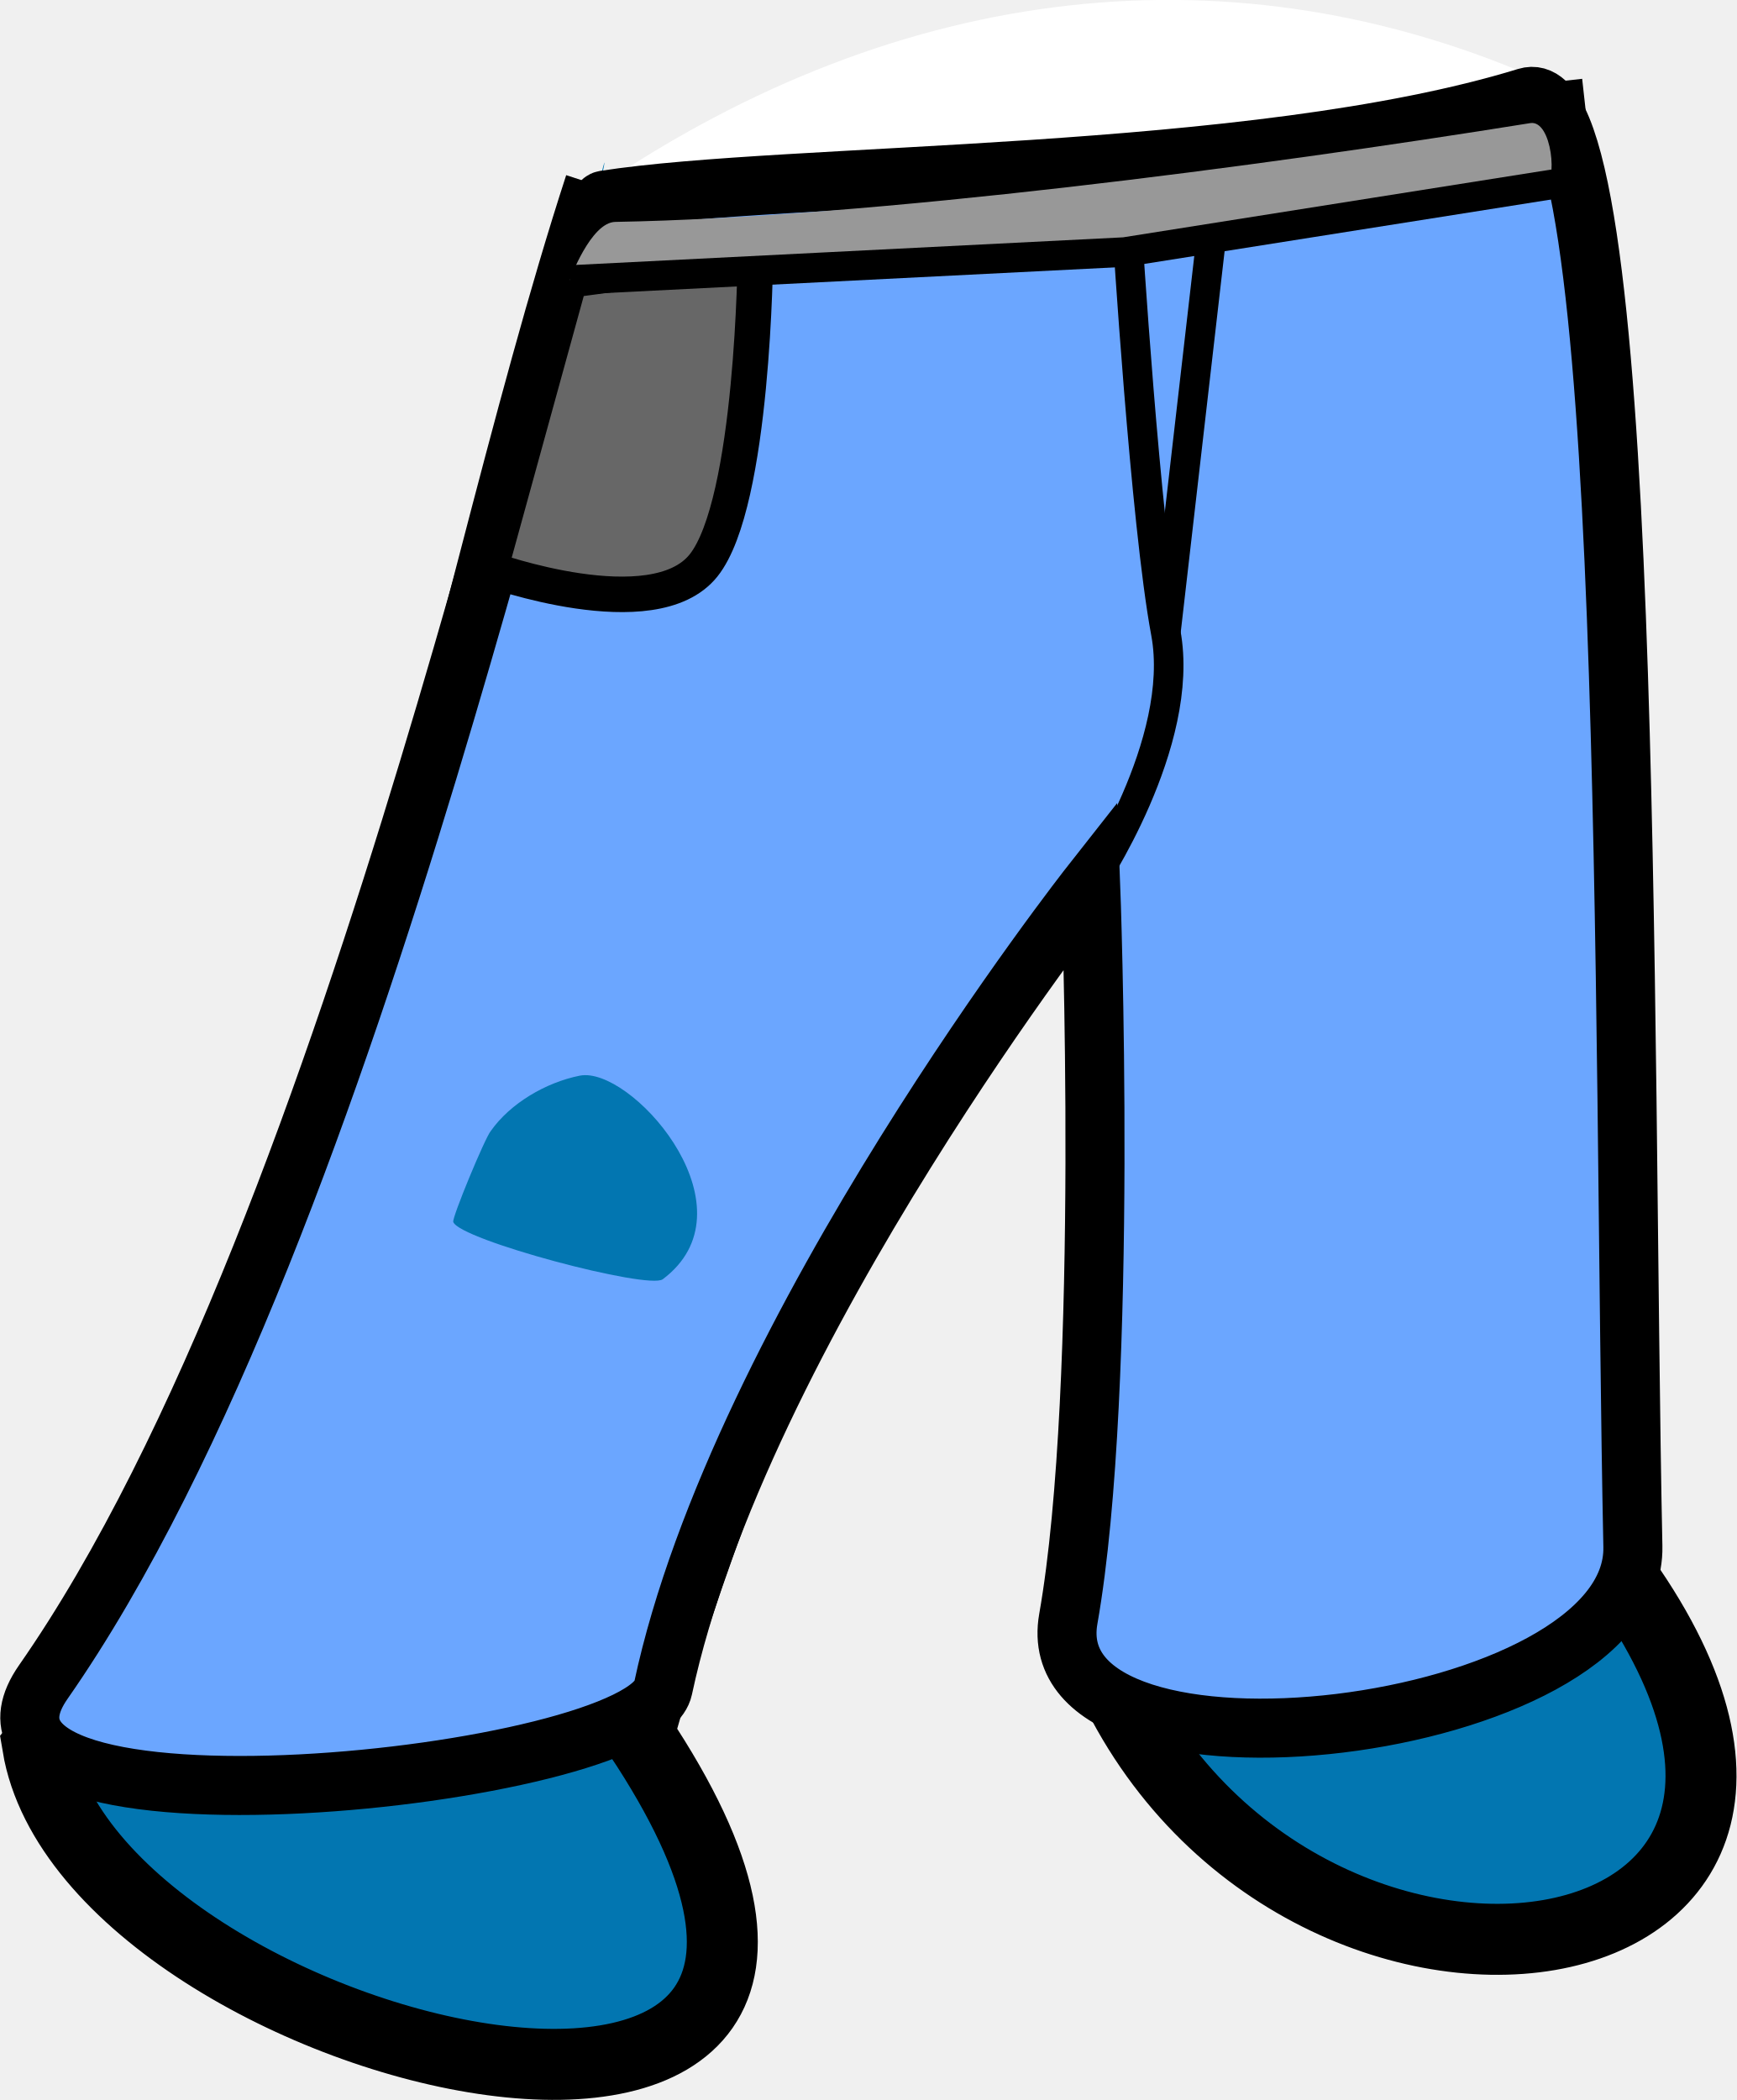
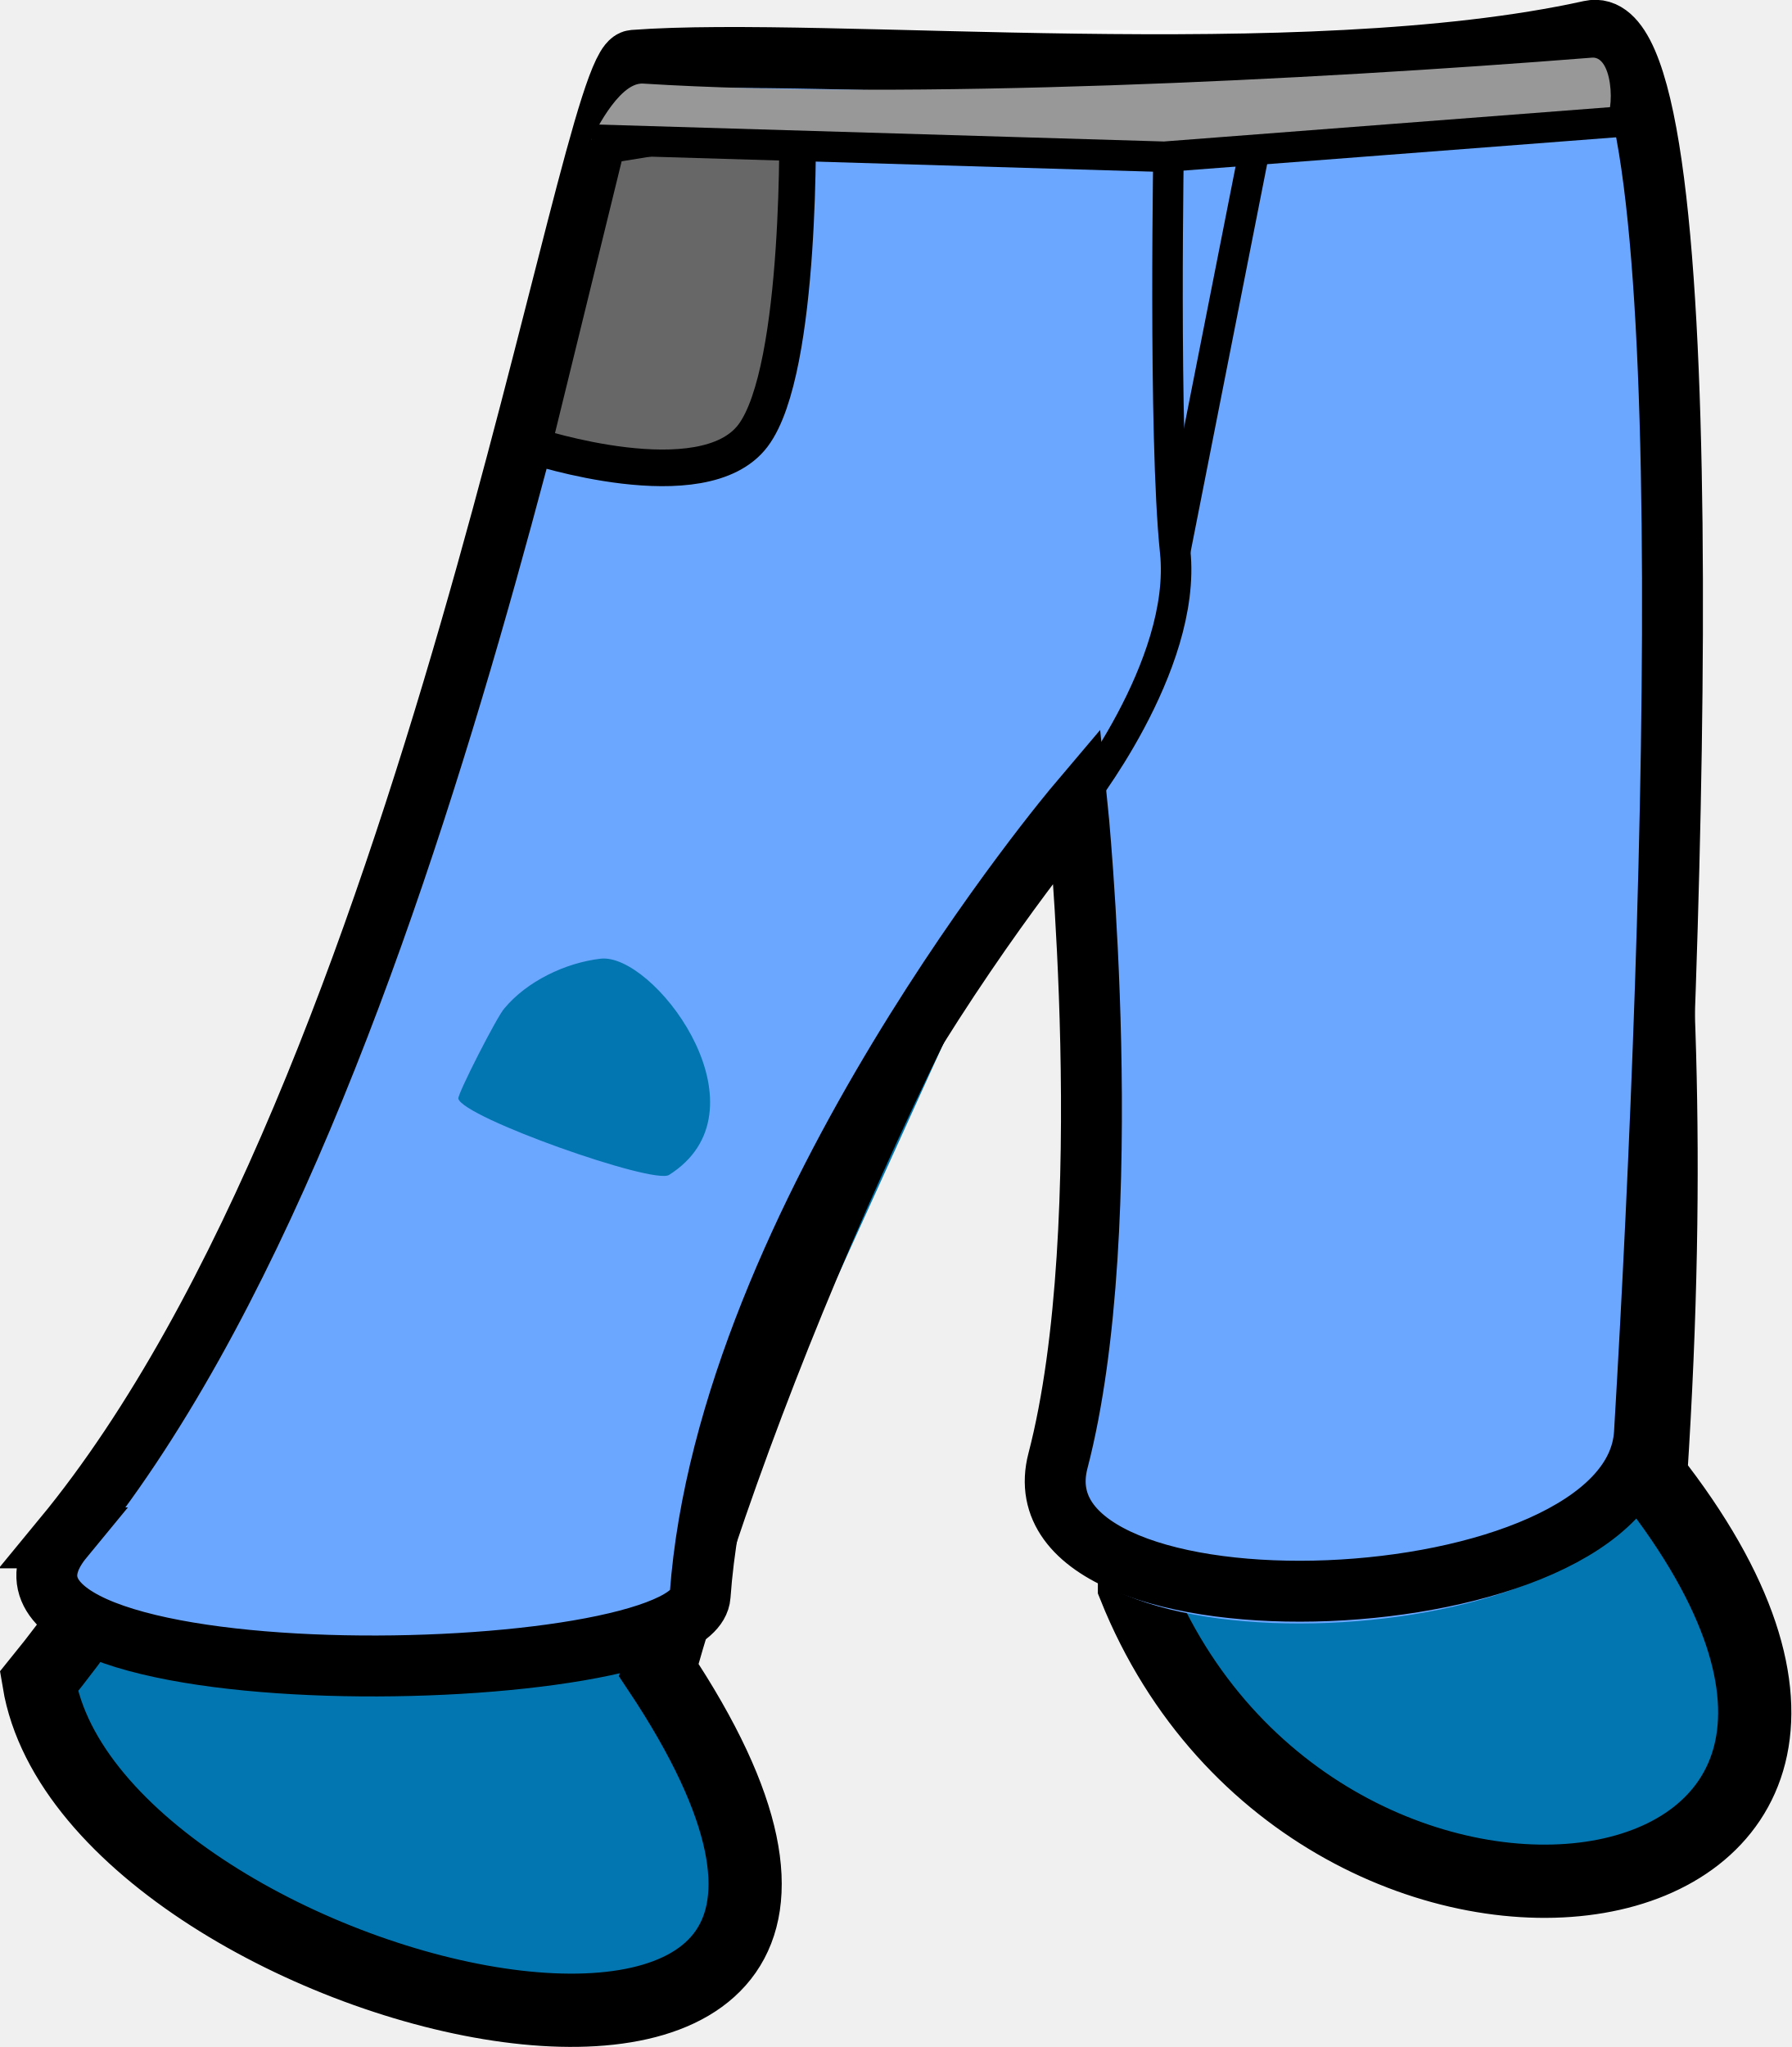
- <svg xmlns="http://www.w3.org/2000/svg" id="svg2007" version="1.1" viewBox="0 0 29.356 35.498" height="35.498mm" width="29.356mm">
+ <svg xmlns="http://www.w3.org/2000/svg" width="29.356mm" height="33.538mm" viewBox="0 0 29.356 33.538" version="1.1" id="svg2007">
  <defs id="defs2001" />
-   <g transform="translate(-78.94741,-133.0387)" id="layer1">
-     <g transform="translate(78.94741,133.0387)" id="g865">
-       <g style="display:inline" transform="translate(-81.70592,-154.4556)" id="layer1-9" />
-       <g transform="translate(-5.127945,-51.14946)" id="layer3-4">
-         <path id="path831-5" d="m 31.278,52.548 c 0.124,9.51 1.596,14.061 0.898,24.757 5.989,7.622 -5.466,9.257 -8.457,1.795 0,-4.947 0.061,-10.809 0.047,-15.733 -3.052,4.578 -6.272,11.542 -7.843,17.103 6.067,9.1 -9.274,5.51 -10.158,0.189 5.089,-6.264 7.053,-18.83 9.506,-26.364 5.088,-3.444 10.722,-4.114 16.007,-1.748 z" style="opacity:1;fill:#ffffff;fill-opacity:1;stroke:none;stroke-width:1.2;stroke-linecap:butt;stroke-linejoin:miter;stroke-miterlimit:4;stroke-dasharray:none;stroke-opacity:1" />
-         <path id="path857" d="m 15.27,54.296 c -0.528,2.533 6.447,6.512 8.92,7.985 4.741,-1.551 7.056,-4.215 7.607,-7.654 0.551,-3.439 0.378,22.679 0.378,22.679 0,0 2.679,4.233 0.567,5.764 -2.112,1.531 -7.638,-0.211 -9.024,-3.969 -1.386,-3.758 0.472,-16.82 0.472,-16.82 l -8.268,18.19 c 0,0 2.808,4.177 0.331,5.764 -2.477,1.587 -11.649,-3.642 -10.489,-5.575 2.884,-4.806 7.654,-18.521 7.654,-18.521 0,0 2.38,-10.376 1.852,-7.843 z" style="fill:#0276b1;fill-opacity:1;stroke:none;stroke-width:0.265px;stroke-linecap:butt;stroke-linejoin:miter;stroke-opacity:1" />
-       </g>
-       <g transform="translate(-5.127945,-51.14946)" style="display:inline" id="layer2-2">
-         <path id="path831" d="m 31.278,52.548 c 1.059,9.51 1.596,14.061 0.898,24.757 5.989,7.622 -5.466,9.257 -8.457,1.795 0,-4.947 0.061,-10.809 0.047,-15.733 -3.052,4.578 -6.272,11.542 -7.843,17.103 6.067,9.1 -9.274,5.51 -10.158,0.189 C 10.854,74.396 12.817,61.83 15.27,54.296" style="opacity:1;fill:none;fill-opacity:1;stroke:#000000;stroke-width:1.2;stroke-linecap:butt;stroke-linejoin:miter;stroke-miterlimit:4;stroke-dasharray:none;stroke-opacity:1" />
-       </g>
-     </g>
+   <g id="layer1" transform="translate(-79.06923,-132.6272)">
+     <path style="opacity:1;fill:#ffffff;fill-opacity:1;stroke:none;stroke-width:1.2;stroke-linecap:butt;stroke-linejoin:miter;stroke-miterlimit:4;stroke-dasharray:none;stroke-opacity:1" d="m 105.219,133.124 c 0.124,9.51 1.596,13.003 0.898,23.699 5.989,7.622 -5.466,9.257 -8.457,1.795 0,-4.947 0.061,-10.809 0.047,-15.733 -3.052,4.578 -6.272,11.542 -7.843,17.103 6.067,9.1 -9.274,5.51 -10.158,0.189 5.089,-6.264 9.457,-19.113 10.067,-26.954 6.175,-0.184 8.743,-0.056 15.446,-0.1 z" id="path831-5" />
+     <path style="fill:#0276b1;fill-opacity:1;stroke:none;stroke-width:0.265px;stroke-linecap:butt;stroke-linejoin:miter;stroke-opacity:1" d="m 89.212,133.814 c -0.528,2.533 6.447,6.512 8.92,7.985 4.741,-1.551 7.056,-4.215 7.607,-7.654 0.551,-3.439 0.378,22.679 0.378,22.679 0,0 2.679,4.233 0.567,5.764 -2.112,1.531 -7.638,-0.211 -9.024,-3.969 -1.386,-3.758 0.472,-16.82 0.472,-16.82 l -8.268,18.19 c 0,0 2.808,4.177 0.331,5.764 -2.477,1.587 -11.803,-3.743 -10.489,-5.575 3.262,-4.546 8.268,-18.355 8.268,-18.355 0,0 1.765,-10.542 1.238,-8.008 z" id="path857" />
+     <path style="display:inline;opacity:1;fill:none;fill-opacity:1;stroke:#000000;stroke-width:1.2;stroke-linecap:butt;stroke-linejoin:miter;stroke-miterlimit:4;stroke-dasharray:none;stroke-opacity:1" d="m 105.219,133.124 c -0.051,9.156 1.596,13.003 0.898,23.699 5.989,7.622 -5.466,9.257 -8.457,1.795 0,-4.947 0.061,-10.809 0.047,-15.733 -3.052,4.578 -6.272,11.542 -7.843,17.103 6.067,9.1 -9.274,5.51 -10.158,0.189 5.089,-6.264 9.953,-20.035 10.067,-26.954" id="path831" />
  </g>
-   <g transform="translate(0.011818,0.9779203)" id="layer3">
-     <path id="path2567-7" transform="scale(0.2645833)" d="M 97.818,2.461 C 97.714,2.463 97.608,2.48 97.5,2.514 79.951,7.902 50.416,7.237 38.572,9.09 35.717,9.536 23.348,74.193 2.723,103.766 c -7.671,11 38.36,6.209 39.6,0.406 4.876,-22.822 27.32,-51.361 27.32,-51.361 0,0 1.212,31.964 -1.428,46.918 -2.097,11.884 36.322,7.442 36.07,-4.621 -0.674,-32.339 0.107,-92.791 -6.467,-92.646 z m -60.5,62.533 c 3.451,-0.058 10.859,8.632 4.982,13.039 -0.914,0.685 -13.005,-2.521 -13.385,-3.662 -0.089,-0.266 2.027,-5.375 2.398,-5.809 1.244,-1.77 3.518,-3.102 5.682,-3.535 0.102,-0.021 0.211,-0.031 0.322,-0.033 z" style="fill:#6ba6ff;fill-opacity:1;stroke:none;stroke-width:3.771;stroke-linecap:butt;stroke-linejoin:miter;stroke-miterlimit:4;stroke-dasharray:none;stroke-opacity:1" />
+   <g id="layer3" transform="translate(-0.1099984,1.38945)">
+     <path style="fill:#6ba6ff;fill-opacity:1;stroke:none;stroke-width:0.998;stroke-linecap:butt;stroke-linejoin:miter;stroke-miterlimit:4;stroke-dasharray:none;stroke-opacity:1" d="m 26.26,-0.893 c -0.028,-0.002 -0.056,6.9398e-4 -0.085,0.007 C 21.432,0.163 13.657,-0.639 10.494,-0.401 9.731,-0.344 7.214,16.445 1.147,23.807 c -2.257,2.738 9.985,2.451 10.435,0.947 1.061,-6.86 6.178,-12.966 6.178,-12.966 0,0 0.7,7.397 -0.314,11.285 -0.805,3.09 9.421,2.733 9.611,-0.454 0.508,-8.543 0.938,-23.411 -0.798,-23.513 z M 10.036,14.316 c 0.911,0.058 2.681,2.507 1.037,3.545 -0.256,0.161 -3.376,-0.941 -3.452,-1.25 -0.018,-0.072 0.649,-1.375 0.756,-1.481 0.366,-0.44 0.994,-0.744 1.573,-0.812 0.027,-0.003 0.056,-0.004 0.086,-0.002 z" id="path2567-7" />
  </g>
-   <g transform="translate(0.011818,0.9779203)" id="layer2">
-     <path id="path2567" d="M 0.72,27.455 C 6.177,19.63 9.45,2.523 10.205,2.405 13.339,1.915 21.154,2.091 25.797,0.665 27.627,0.103 27.411,16.472 27.592,25.164 c 0.067,3.192 -10.099,4.367 -9.544,1.223 0.698,-3.956 0.378,-12.414 0.378,-12.414 0,0 -5.939,7.551 -7.229,13.59 -0.328,1.535 -12.507,2.803 -10.477,-0.108 z" style="fill:none;fill-opacity:1;stroke:#000000;stroke-width:0.998;stroke-linecap:butt;stroke-linejoin:miter;stroke-miterlimit:4;stroke-dasharray:none;stroke-opacity:1" />
-     <path id="path2571" d="m 18.426,13.973 c 0,0 1.617,-2.393 1.27,-4.256 C 19.348,7.854 19.041,2.867 19.041,2.867" style="fill:none;stroke:#000000;stroke-width:0.5;stroke-linecap:butt;stroke-linejoin:miter;stroke-miterlimit:4;stroke-dasharray:none;stroke-opacity:1" />
-     <path id="path2573" d="M 19.696,9.717 20.501,2.725" style="fill:none;stroke:#000000;stroke-width:0.5;stroke-linecap:butt;stroke-linejoin:miter;stroke-miterlimit:4;stroke-dasharray:none;stroke-opacity:1" />
-     <path id="path2569" d="m 8.273,8.646 c 0,0 2.761,0.994 3.608,-0.065 0.847,-1.059 0.877,-5.246 0.877,-5.246 l -3.138,0.42 z" style="fill:#676767;fill-opacity:1;stroke:#000000;stroke-width:0.6;stroke-linecap:butt;stroke-linejoin:miter;stroke-miterlimit:4;stroke-dasharray:none;stroke-opacity:1" />
-     <path id="path2583" d="m 9.619,3.756 c 0,0 0.354,-0.976 0.771,-0.983 4.367,-0.078 10.826,-0.925 15.468,-1.67 0.37,-0.059 0.468,1.021 0.234,1.088 C 22.559,3.2 9.619,3.756 9.619,3.756 Z" style="fill:#989898;fill-opacity:1;stroke:none;stroke-width:0.265;stroke-linecap:butt;stroke-linejoin:miter;stroke-miterlimit:4;stroke-dasharray:none;stroke-opacity:1" />
-     <path id="path2579" d="M 9.619,3.756 18.999,3.283 26.326,2.123" style="fill:none;stroke:#000000;stroke-width:0.5;stroke-linecap:butt;stroke-linejoin:miter;stroke-miterlimit:4;stroke-dasharray:none;stroke-opacity:1" />
+   <g id="layer2" transform="translate(-0.1099984,1.38945)">
+     <path style="fill:none;fill-opacity:1;stroke:#000000;stroke-width:0.998;stroke-linecap:butt;stroke-linejoin:miter;stroke-miterlimit:4;stroke-dasharray:none;stroke-opacity:1" d="M 1.147,23.807 C 7.214,16.445 9.731,-0.344 10.494,-0.401 13.657,-0.639 21.432,0.163 26.174,-0.885 28.044,-1.299 27.574,13.412 27.058,22.091 c -0.19,3.187 -10.416,3.543 -9.611,0.453 1.013,-3.888 0.314,-10.756 0.314,-10.756 0,0 -5.731,6.767 -6.178,12.966 -0.113,1.566 -12.692,1.791 -10.435,-0.947 z" id="path2567" />
+     <path style="fill:none;stroke:#000000;stroke-width:0.5;stroke-linecap:butt;stroke-linejoin:miter;stroke-miterlimit:4;stroke-dasharray:none;stroke-opacity:1" d="m 17.761,11.788 c 0,0 1.804,-2.255 1.607,-4.14 -0.197,-1.885 -0.104,-6.881 -0.104,-6.881" id="path2571" />
+     <path style="fill:none;stroke:#000000;stroke-width:0.5;stroke-linecap:butt;stroke-linejoin:miter;stroke-miterlimit:4;stroke-dasharray:none;stroke-opacity:1" d="M 19.367,7.648 20.73,0.743" id="path2573" />
+     <path style="fill:#676767;fill-opacity:1;stroke:#000000;stroke-width:0.6;stroke-linecap:butt;stroke-linejoin:miter;stroke-miterlimit:4;stroke-dasharray:none;stroke-opacity:1" d="m 8.845,5.914 c 0,0 2.787,0.916 3.604,-0.166 0.817,-1.082 0.729,-5.268 0.729,-5.268 l -3.125,0.509 z" id="path2569" />
+     <path style="fill:#989898;fill-opacity:1;stroke:none;stroke-width:0.265;stroke-linecap:butt;stroke-linejoin:miter;stroke-miterlimit:4;stroke-dasharray:none;stroke-opacity:1" d="m 9.801,0.898 c 0,0 0.432,-0.944 0.847,-0.918 4.359,0.272 10.865,-0.054 15.552,-0.425 0.373,-0.03 0.385,1.055 0.146,1.103 C 22.744,1.382 9.801,0.898 9.801,0.898 Z" id="path2583" />
+     <path style="fill:none;stroke:#000000;stroke-width:0.5;stroke-linecap:butt;stroke-linejoin:miter;stroke-miterlimit:4;stroke-dasharray:none;stroke-opacity:1" d="m 9.801,0.898 9.388,0.281 7.397,-0.569" id="path2579" />
  </g>
</svg>
